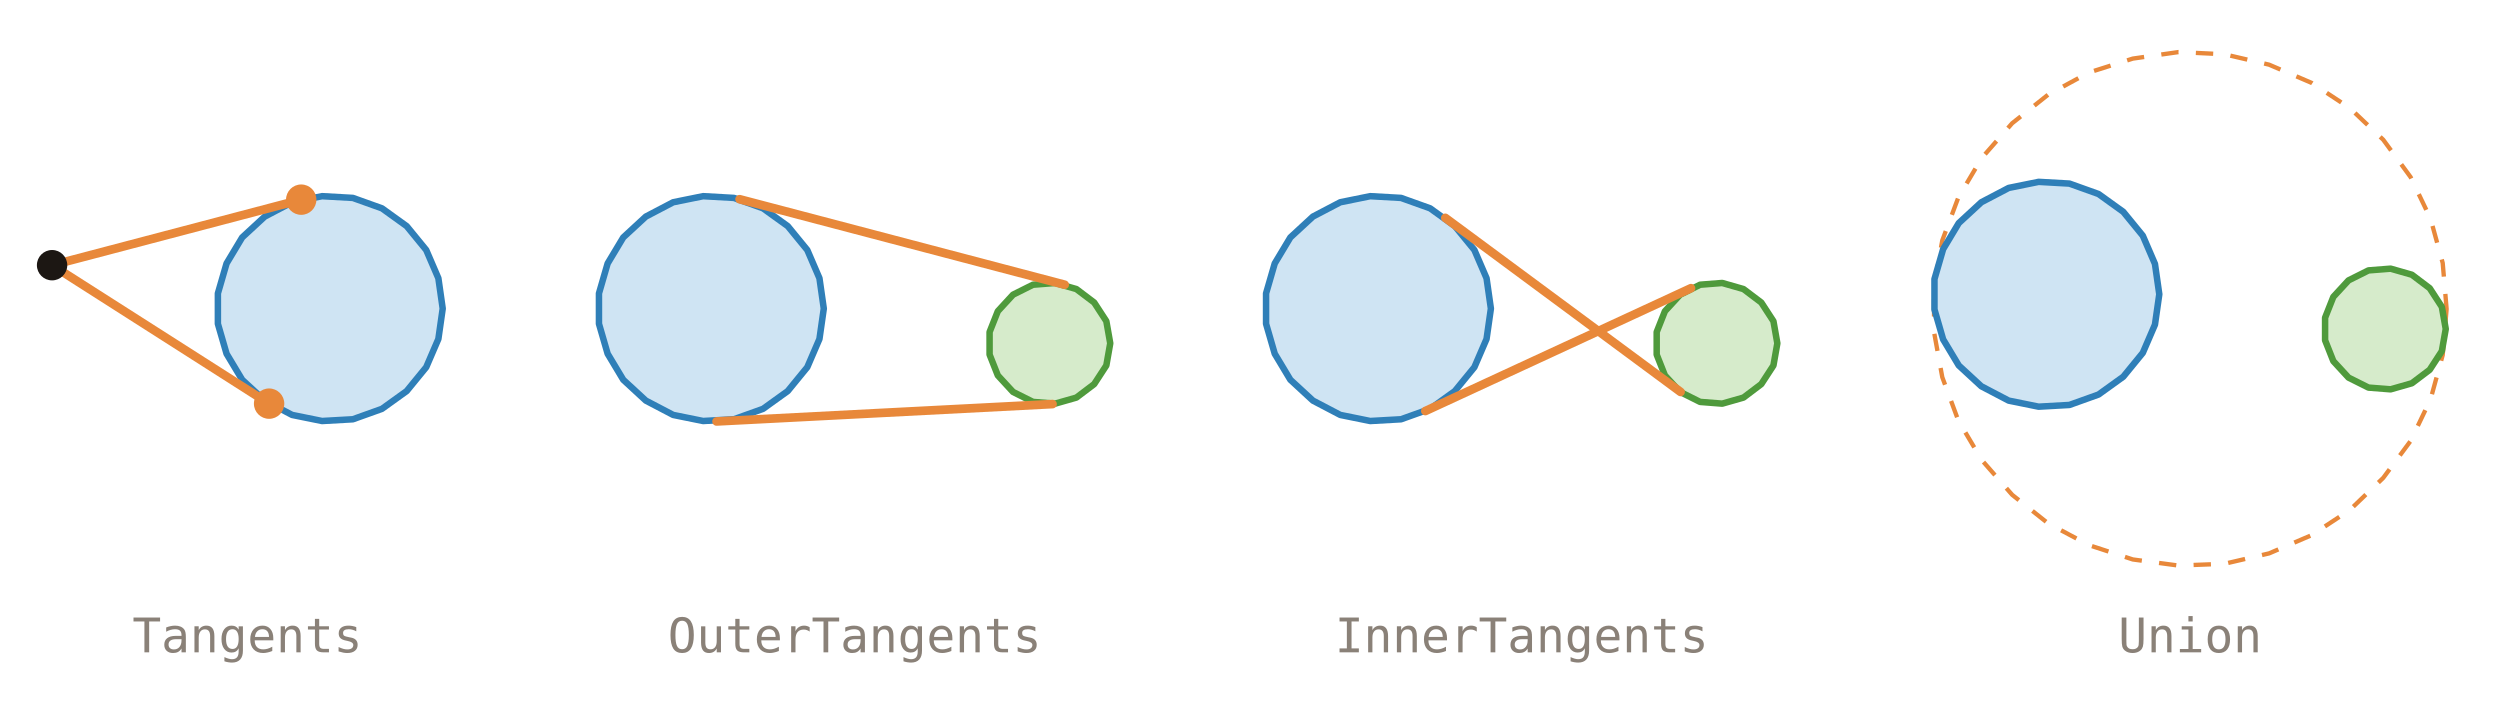
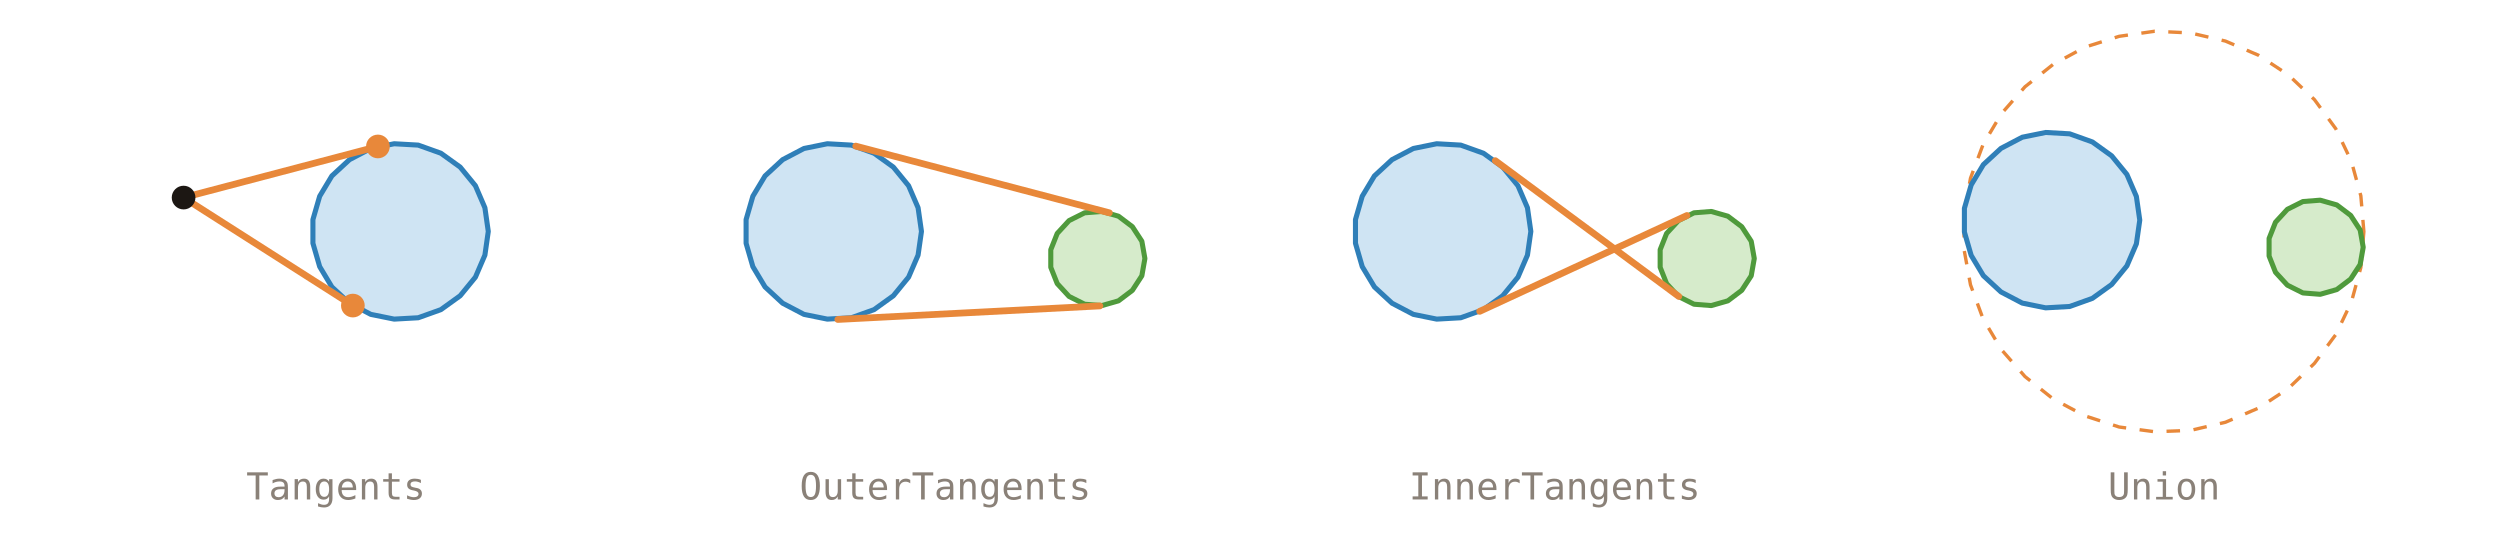
- <svg xmlns="http://www.w3.org/2000/svg" width="576" height="166" viewBox="0 0 576 166" role="img">
-   <g transform="translate(76.0 71.1)">
+ <svg xmlns="http://www.w3.org/2000/svg" width="960" height="209" viewBox="0 0 960 209" role="img">
+   <g transform="translate(70.5 55.2) scale(1.3) translate(64.0 25.9)">
    <polygon points="26.0,0.0 25.0,7.0 22.2,13.5 17.7,19.0 12.0,23.1 5.3,25.5 -1.8,25.9 -8.7,24.5 -15.0,21.2 -20.2,16.4 -23.8,10.4 -25.8,3.5 -25.8,-3.5 -23.8,-10.4 -20.2,-16.4 -15.0,-21.2 -8.7,-24.5 -1.8,-25.9 5.3,-25.5 12.0,-23.1 17.7,-19.0 22.2,-13.5 25.0,-7.0" fill="#cfe4f3" stroke="#2f7fb8" stroke-width="1.5" stroke-linejoin="round" />
    <line x1="-64.0" y1="-10.0" x2="-6.6" y2="-25.1" stroke="#e8883a" stroke-width="2" stroke-linecap="round" />
    <circle cx="-6.6" cy="-25.1" r="3.5" fill="#e8883a" />
    <line x1="-64.0" y1="-10.0" x2="-14.0" y2="21.9" stroke="#e8883a" stroke-width="2" stroke-linecap="round" />
    <circle cx="-14.0" cy="21.9" r="3.5" fill="#e8883a" />
    <circle cx="-64.0" cy="-10.0" r="3.5" fill="#1c1713" />
  </g>
-   <text x="57.0" y="150.3" font-family="ui-monospace, SFMono-Regular, Menlo, Consolas, monospace" font-size="11" text-anchor="middle" fill="#8a8178">Tangents</text>
-   <g transform="translate(163.8 71.1)">
+   <text x="129.0" y="191.8" font-family="ui-monospace, SFMono-Regular, Menlo, Consolas, monospace" font-size="14.3" text-anchor="middle" fill="#8a8178">Tangents</text>
+   <g transform="translate(286.5 55.2) scale(1.3) translate(25.8 25.9)">
    <polygon points="26.0,0.0 25.0,7.0 22.2,13.5 17.7,19.0 12.0,23.1 5.3,25.5 -1.8,25.9 -8.7,24.5 -15.0,21.2 -20.2,16.4 -23.8,10.4 -25.8,3.5 -25.8,-3.5 -23.8,-10.4 -20.2,-16.4 -15.0,-21.2 -8.7,-24.5 -1.8,-25.9 5.3,-25.5 12.0,-23.1 17.7,-19.0 22.2,-13.5 25.0,-7.0" fill="#cfe4f3" stroke="#2f7fb8" stroke-width="1.5" stroke-linejoin="round" />
    <polygon points="92.0,8.0 91.1,13.1 88.3,17.4 84.2,20.5 79.3,21.9 74.2,21.5 69.6,19.2 66.1,15.4 64.2,10.6 64.2,5.4 66.1,0.6 69.6,-3.2 74.2,-5.5 79.3,-5.9 84.2,-4.5 88.3,-1.4 91.1,2.9" fill="#d6ebcb" stroke="#4f9a3c" stroke-width="1.5" stroke-linejoin="round" />
    <line x1="1.3" y1="26.0" x2="78.7" y2="22.0" stroke="#e8883a" stroke-width="2" stroke-linecap="round" />
    <line x1="6.6" y1="-25.2" x2="81.5" y2="-5.5" stroke="#e8883a" stroke-width="2" stroke-linecap="round" />
  </g>
-   <text x="196.9" y="150.3" font-family="ui-monospace, SFMono-Regular, Menlo, Consolas, monospace" font-size="11" text-anchor="middle" fill="#8a8178">OuterTangents</text>
-   <g transform="translate(317.5 71.1)">
+   <text x="363.0" y="191.8" font-family="ui-monospace, SFMono-Regular, Menlo, Consolas, monospace" font-size="14.3" text-anchor="middle" fill="#8a8178">OuterTangents</text>
+   <g transform="translate(520.5 55.2) scale(1.3) translate(25.8 25.9)">
    <polygon points="26.0,0.0 25.0,7.0 22.2,13.5 17.7,19.0 12.0,23.1 5.3,25.5 -1.8,25.9 -8.7,24.5 -15.0,21.2 -20.2,16.4 -23.8,10.4 -25.8,3.5 -25.8,-3.5 -23.8,-10.4 -20.2,-16.4 -15.0,-21.2 -8.7,-24.5 -1.8,-25.9 5.3,-25.5 12.0,-23.1 17.7,-19.0 22.2,-13.5 25.0,-7.0" fill="#cfe4f3" stroke="#2f7fb8" stroke-width="1.5" stroke-linejoin="round" />
    <polygon points="92.0,8.0 91.1,13.1 88.3,17.4 84.2,20.5 79.3,21.9 74.2,21.5 69.6,19.2 66.1,15.4 64.2,10.6 64.2,5.4 66.1,0.6 69.6,-3.2 74.2,-5.5 79.3,-5.9 84.2,-4.5 88.3,-1.4 91.1,2.9" fill="#d6ebcb" stroke="#4f9a3c" stroke-width="1.5" stroke-linejoin="round" />
    <line x1="10.9" y1="23.6" x2="72.1" y2="-4.7" stroke="#e8883a" stroke-width="2" stroke-linecap="round" />
    <line x1="15.5" y1="-20.9" x2="69.7" y2="19.2" stroke="#e8883a" stroke-width="2" stroke-linecap="round" />
  </g>
-   <text x="350.6" y="150.3" font-family="ui-monospace, SFMono-Regular, Menlo, Consolas, monospace" font-size="11" text-anchor="middle" fill="#8a8178">InnerTangents</text>
-   <g transform="translate(471.5 67.8)">
+   <text x="597.0" y="191.8" font-family="ui-monospace, SFMono-Regular, Menlo, Consolas, monospace" font-size="14.3" text-anchor="middle" fill="#8a8178">InnerTangents</text>
+   <g transform="translate(754.2 12.0) scale(1.3) translate(25.9 55.8)">
    <polygon points="92.2,3.4 91.3,14.0 88.5,24.2 83.9,33.8 77.6,42.3 69.9,49.7 61.1,55.5 51.3,59.7 41.0,62.1 30.4,62.5 19.9,61.1 9.8,57.8 0.4,52.8 -7.9,46.2 -14.9,38.2 -20.3,29.1 -24.0,19.1 -25.9,8.7 -25.9,-1.9 -24.0,-12.4 -20.3,-22.3 -14.9,-31.4 -7.9,-39.4 0.4,-46.0 9.8,-51.1 19.9,-54.3 30.4,-55.8 41.0,-55.3 51.3,-52.9 61.1,-48.7 69.9,-42.9 77.6,-35.6 83.9,-27.0 88.5,-17.4 91.3,-7.2" fill="none" stroke="#e8883a" stroke-width="1" stroke-dasharray="4 4" stroke-linejoin="round" />
    <polygon points="26.0,0.0 25.0,7.0 22.2,13.5 17.7,19.0 12.0,23.1 5.3,25.5 -1.8,25.9 -8.7,24.5 -15.0,21.2 -20.2,16.4 -23.8,10.4 -25.8,3.5 -25.8,-3.5 -23.8,-10.4 -20.2,-16.4 -15.0,-21.2 -8.7,-24.5 -1.8,-25.9 5.3,-25.5 12.0,-23.1 17.7,-19.0 22.2,-13.5 25.0,-7.0" fill="#cfe4f3" stroke="#2f7fb8" stroke-width="1.5" stroke-linejoin="round" />
    <polygon points="92.0,8.0 91.1,13.1 88.3,17.4 84.2,20.5 79.3,21.9 74.2,21.5 69.6,19.2 66.1,15.4 64.2,10.6 64.2,5.4 66.1,0.6 69.6,-3.2 74.2,-5.5 79.3,-5.9 84.2,-4.5 88.3,-1.4 91.1,2.9" fill="#d6ebcb" stroke="#4f9a3c" stroke-width="1.5" stroke-linejoin="round" />
  </g>
-   <text x="504.6" y="150.3" font-family="ui-monospace, SFMono-Regular, Menlo, Consolas, monospace" font-size="11" text-anchor="middle" fill="#8a8178">Union</text>
+   <text x="831.0" y="191.8" font-family="ui-monospace, SFMono-Regular, Menlo, Consolas, monospace" font-size="14.3" text-anchor="middle" fill="#8a8178">Union</text>
</svg>
